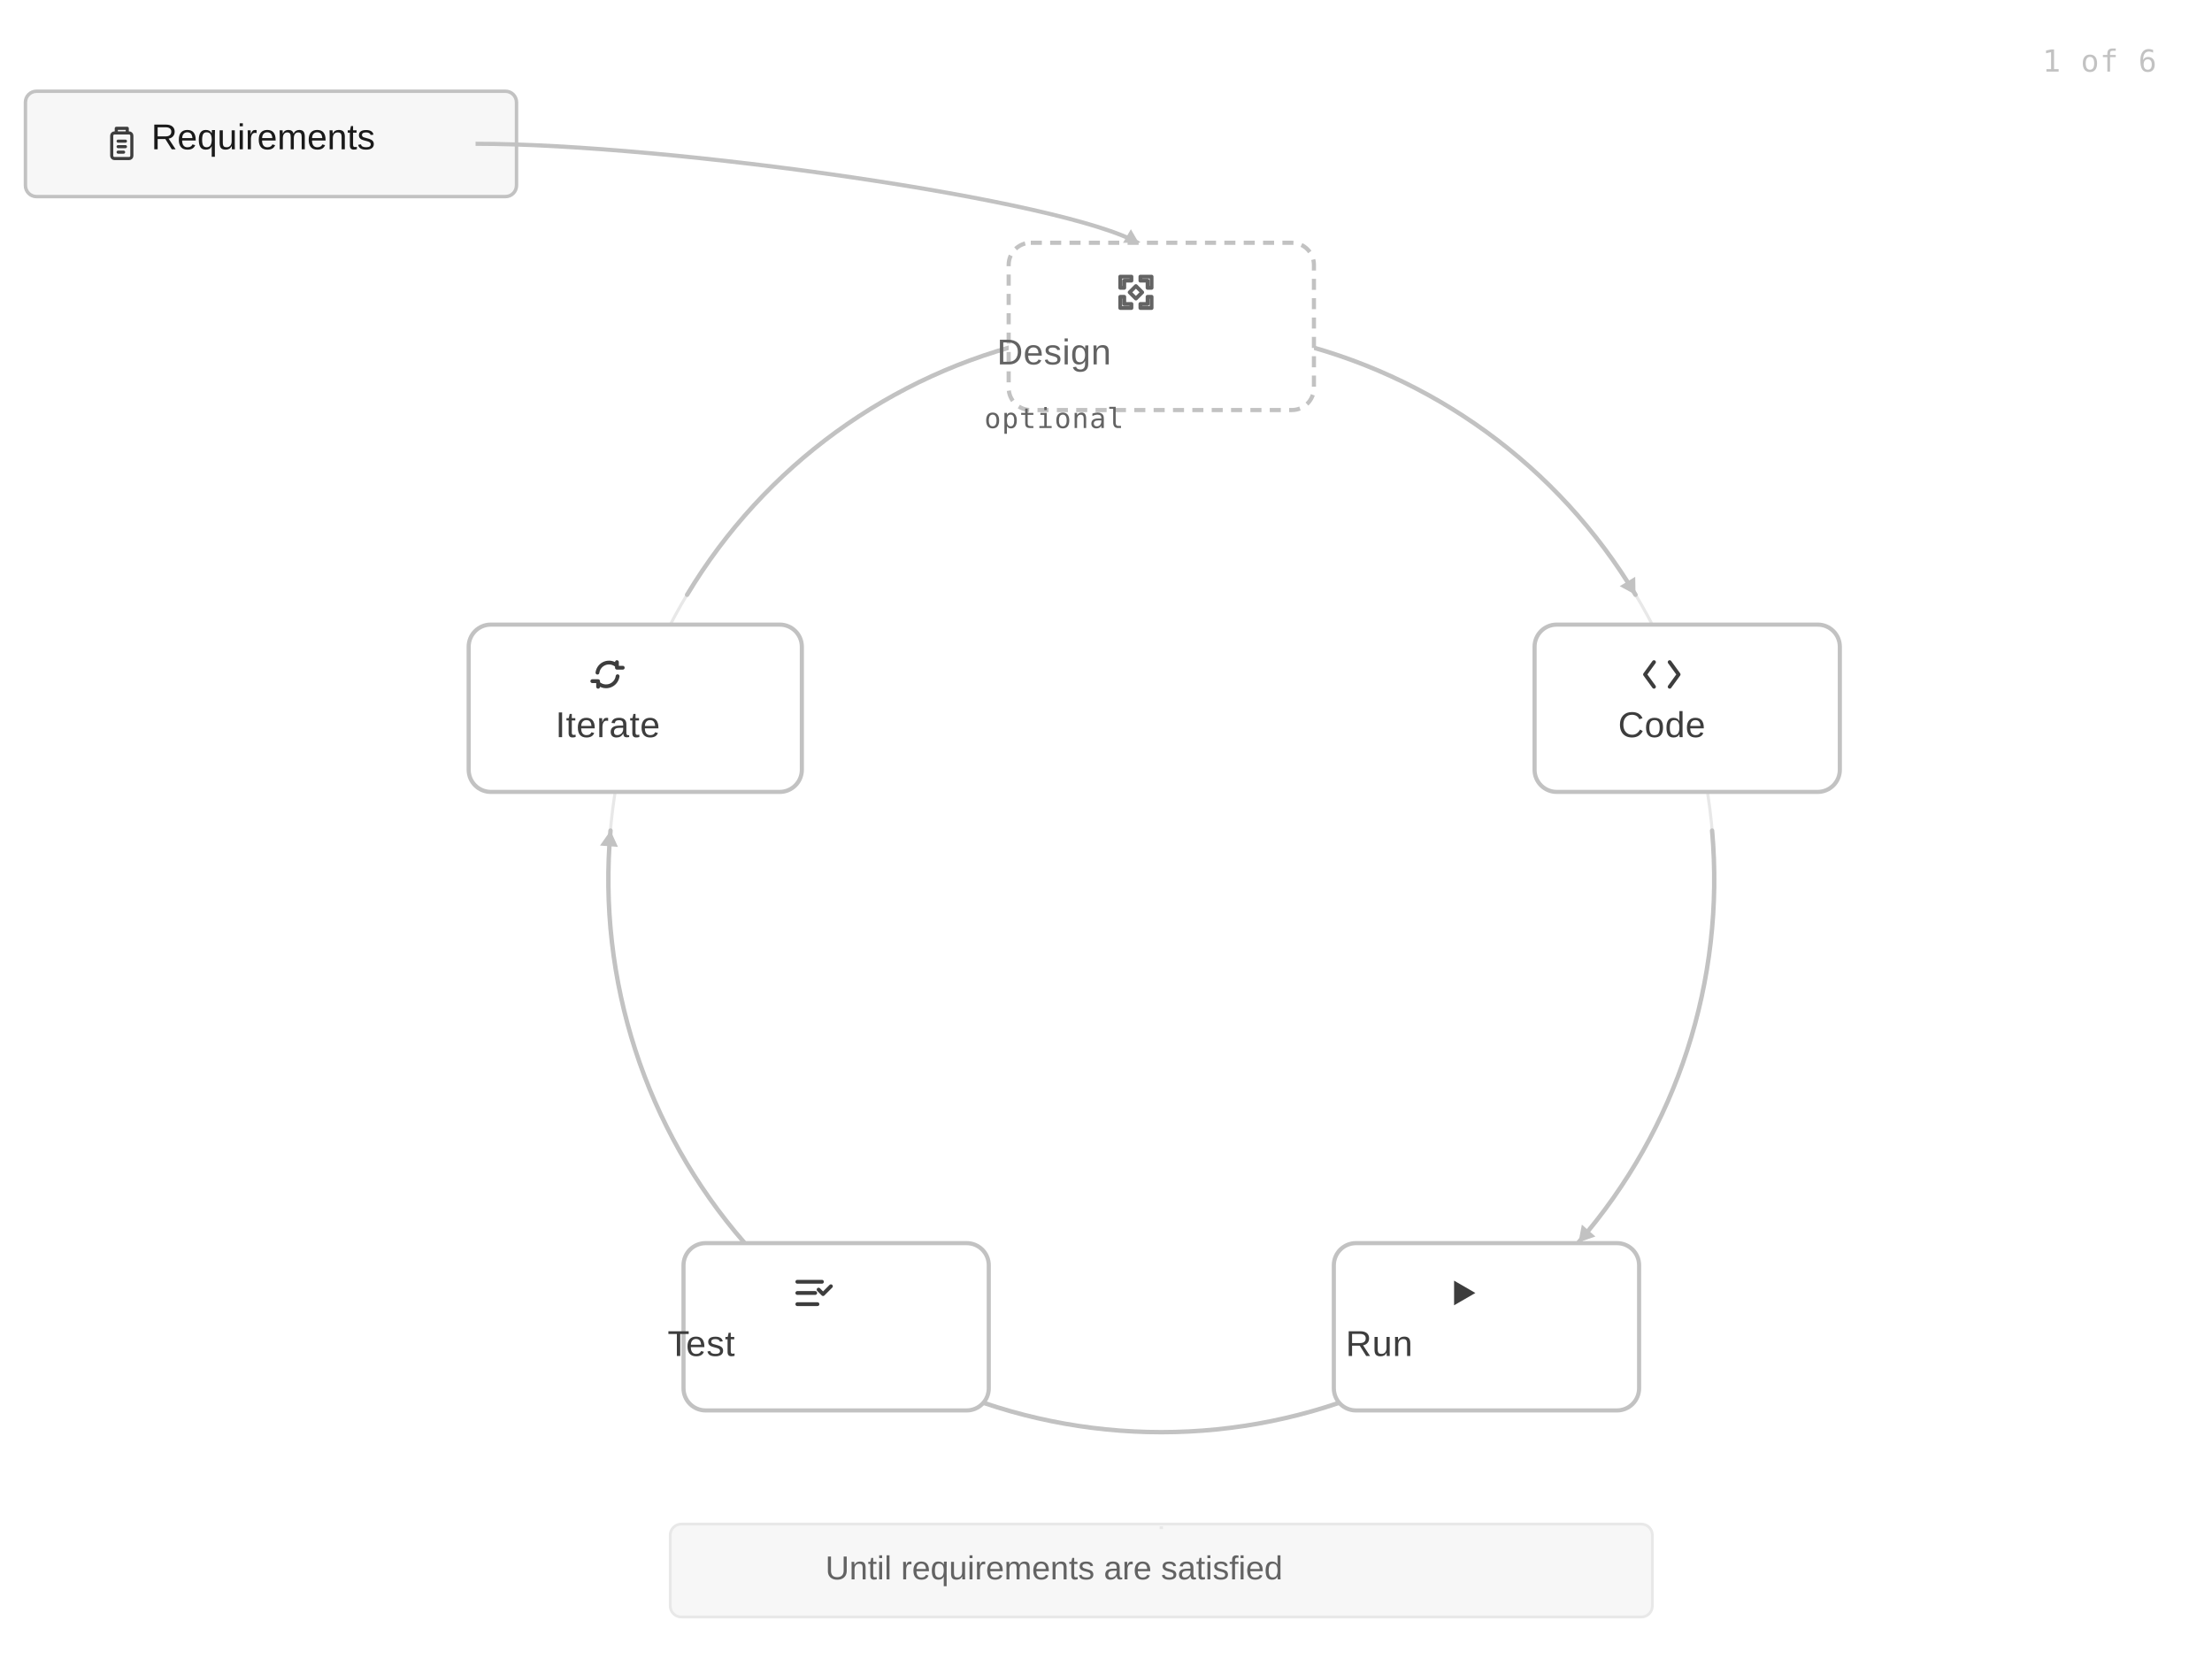
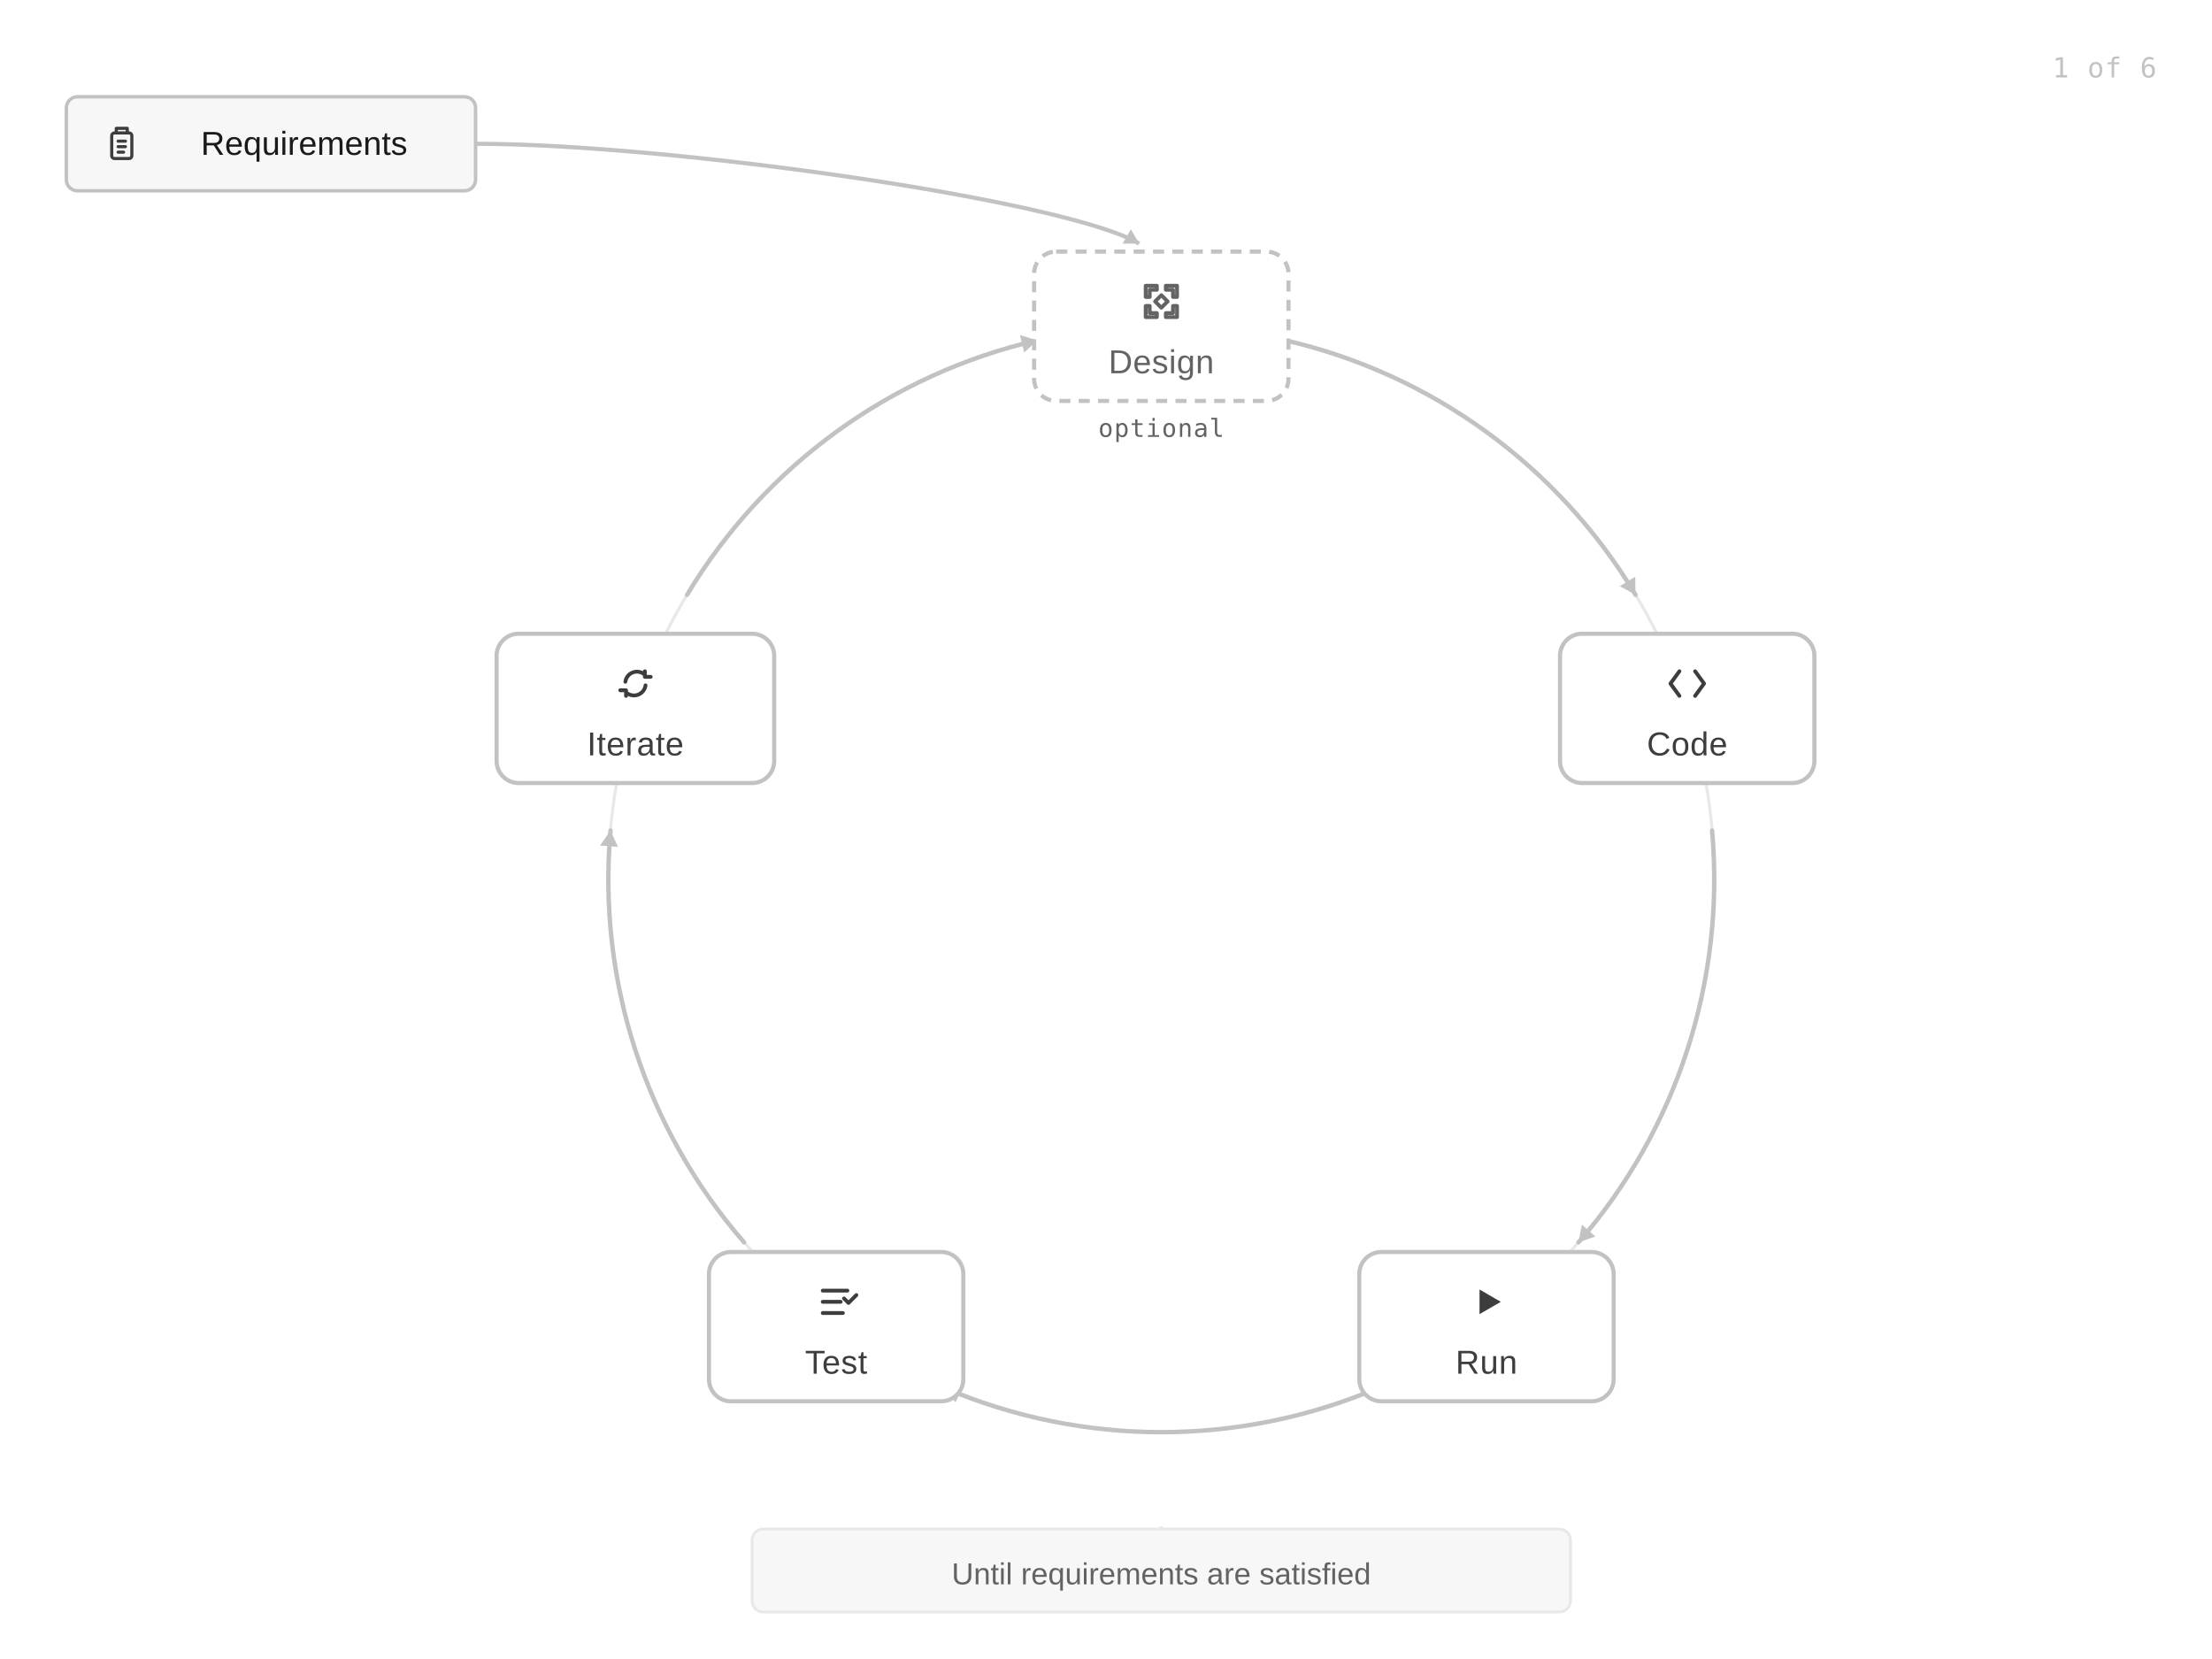
<svg xmlns="http://www.w3.org/2000/svg" viewBox="0 0 800 600" width="800" height="600" role="img" aria-label="Traditional Feedback Loop">
  <rect width="800" height="600" fill="#ffffff" />
  <circle cx="420" cy="318" r="200" fill="none" stroke="#e8e8e8" stroke-width="1.1" />
  <path d="M464.9 123.1 A200 200 0 0 1 591.5 215.1" fill="none" stroke="#c2c2c2" stroke-width="1.6" stroke-linecap="round" />
  <path d="M591.5 215.1 L585.8 212.0 L591.4 208.6 Z" fill="#c2c2c2" />
  <path d="M619.2 300.4 A200 200 0 0 1 570.9 449.3" fill="none" stroke="#c2c2c2" stroke-width="1.6" stroke-linecap="round" />
  <path d="M570.9 449.3 L572.1 442.9 L577.0 447.2 Z" fill="#c2c2c2" />
  <path d="M498.3 502.0 A200 200 0 0 1 341.7 502.0" fill="none" stroke="#c2c2c2" stroke-width="1.6" stroke-linecap="round" />
  <path d="M341.7 502.0 L348.2 501.3 L345.6 507.2 Z" fill="#c2c2c2" />
  <path d="M269.1 449.3 A200 200 0 0 1 220.8 300.4" fill="none" stroke="#c2c2c2" stroke-width="1.6" stroke-linecap="round" />
  <path d="M220.8 300.4 L223.5 306.3 L217.0 305.8 Z" fill="#c2c2c2" />
  <path d="M248.5 215.1 A200 200 0 0 1 375.1 123.1" fill="none" stroke="#c2c2c2" stroke-width="1.6" stroke-linecap="round" />
  <path d="M375.1 123.1 L370.4 127.5 L368.9 121.2 Z" fill="#c2c2c2" />
-   <rect x="9.2" y="33.0" width="177.6" height="38.1" rx="4" ry="4" fill="#f7f7f7" stroke="#c2c2c2" stroke-width="1.25" />
+   <rect x="24" y="35" width="148" height="34" rx="4" ry="4" fill="#f7f7f7" stroke="#c2c2c2" stroke-width="1.25" />
  <g transform="translate(36.1 44.1) scale(0.662)" fill="none" stroke="#3d3d3d" stroke-width="1.7" stroke-linecap="round" stroke-linejoin="round">
    <path d="M9 3.5h6v2.5H9zM8 6h8a1.5 1.5 0 0 1 1.5 1.5v11A1.5 1.5 0 0 1 16 20H8a1.5 1.5 0 0 1-1.5-1.5v-11A1.5 1.5 0 0 1 8 6zM10 10.5h4M10 13.5h4M10 16.5h3" />
  </g>
-   <text x="95.2" y="54.0" text-anchor="middle" font-family="IBM Plex Sans, Helvetica Neue, Arial, sans-serif" font-size="13" font-weight="500" fill="#1a1a1a">Requirements</text>
+   <text x="110" y="56" text-anchor="middle" font-family="IBM Plex Sans, Helvetica Neue, Arial, sans-serif" font-size="12" font-weight="500" fill="#1a1a1a">Requirements</text>
  <path d="M172 52 C242 52, 385.5 72.4, 412.0 88.1" fill="none" stroke="#c2c2c2" stroke-width="1.5" />
  <path d="M412.0 88.1 L406.0 88.1 L409.0 82.9 Z" fill="#c2c2c2" />
-   <rect x="242.4" y="551.2" width="355.2" height="33.6" rx="4" fill="#f7f7f7" stroke="#e8e8e8" stroke-width="1" />
-   <text x="381.2" y="571.2" text-anchor="middle" font-family="IBM Plex Sans, Helvetica Neue, Arial, sans-serif" font-size="12" fill="#636363">Until requirements are satisfied</text>
+   <rect x="272" y="553" width="296" height="30" rx="4" fill="#f7f7f7" stroke="#e8e8e8" stroke-width="1" />
+   <text x="420" y="573" text-anchor="middle" font-family="IBM Plex Sans, Helvetica Neue, Arial, sans-serif" font-size="11" fill="#636363">Until requirements are satisfied</text>
  <path d="M420.0 552.0 L420 553" fill="none" stroke="#e8e8e8" stroke-width="1.2" stroke-dasharray="3 3" />
-   <rect x="364.8" y="87.8" width="110.4" height="60.5" rx="8" ry="8" fill="#ffffff" stroke="#c2c2c2" stroke-width="1.5" stroke-dasharray="4 3" />
-   <g transform="translate(401.1 96.0) scale(0.810)" fill="none" stroke="#636363" stroke-width="1.7" stroke-linecap="round" stroke-linejoin="round">
+   <rect x="374.0" y="91.0" width="92" height="54" rx="8" ry="8" fill="#ffffff" stroke="#c2c2c2" stroke-width="1.5" stroke-dasharray="4 3" />
+   <g transform="translate(410.3 99.3) scale(0.810)" fill="none" stroke="#636363" stroke-width="1.7" stroke-linecap="round" stroke-linejoin="round">
    <path d="M5 5h5v1.8H6.8V10H5V5zM14 5h5v5h-1.8V6.8H14V5zM5 14h1.8v3.2H10V19H5v-5zM17.2 14H19v5h-5v-1.8h3.2V14zM9.2 12l2.8-2.8L14.8 12 12 14.8z" />
  </g>
-   <text x="381.2" y="131.8" text-anchor="middle" font-family="IBM Plex Sans, Helvetica Neue, Arial, sans-serif" font-size="13" font-weight="500" letter-spacing="0.16" fill="#636363">Design</text>
-   <text x="381.2" y="154.8" text-anchor="middle" font-family="IBM Plex Mono, ui-monospace, Menlo, monospace" font-size="10" letter-spacing="0.32" fill="#636363">optional</text>
-   <rect x="555.0" y="225.9" width="110.4" height="60.5" rx="8" ry="8" fill="#ffffff" stroke="#c2c2c2" stroke-width="1.5" />
-   <g transform="translate(591.3 234.2) scale(0.810)" fill="none" stroke="#3d3d3d" stroke-width="1.7" stroke-linecap="round" stroke-linejoin="round">
+   <text x="420.0" y="135.0" text-anchor="middle" font-family="IBM Plex Sans, Helvetica Neue, Arial, sans-serif" font-size="12" font-weight="500" letter-spacing="0.16" fill="#636363">Design</text>
+   <text x="420.0" y="158.0" text-anchor="middle" font-family="IBM Plex Mono, ui-monospace, Menlo, monospace" font-size="9" letter-spacing="0.32" fill="#636363">optional</text>
+   <rect x="564.2" y="229.2" width="92" height="54" rx="8" ry="8" fill="#ffffff" stroke="#c2c2c2" stroke-width="1.5" />
+   <g transform="translate(600.5 237.5) scale(0.810)" fill="none" stroke="#3d3d3d" stroke-width="1.7" stroke-linecap="round" stroke-linejoin="round">
    <path d="M8.5 6.5 4.5 12l4 5.5M15.5 6.5l4 5.5-4 5.5" />
  </g>
-   <text x="601.0" y="266.6" text-anchor="middle" font-family="IBM Plex Sans, Helvetica Neue, Arial, sans-serif" font-size="13" font-weight="500" letter-spacing="0.16" fill="#3d3d3d">Code</text>
-   <rect x="482.4" y="449.6" width="110.4" height="60.5" rx="8" ry="8" fill="#ffffff" stroke="#c2c2c2" stroke-width="1.5" />
-   <g transform="translate(518.6 457.9) scale(0.810)">
+   <text x="610.2" y="273.2" text-anchor="middle" font-family="IBM Plex Sans, Helvetica Neue, Arial, sans-serif" font-size="12" font-weight="500" letter-spacing="0.16" fill="#3d3d3d">Code</text>
+   <rect x="491.6" y="452.8" width="92" height="54" rx="8" ry="8" fill="#ffffff" stroke="#c2c2c2" stroke-width="1.5" />
+   <g transform="translate(527.8 461.1) scale(0.810)">
    <path d="M9 6.5l9.5 5.5L9 17.5z" fill="#3d3d3d" stroke="none" />
  </g>
-   <text x="498.8" y="490.4" text-anchor="middle" font-family="IBM Plex Sans, Helvetica Neue, Arial, sans-serif" font-size="13" font-weight="500" letter-spacing="0.16" fill="#3d3d3d">Run</text>
-   <rect x="247.2" y="449.6" width="110.4" height="60.5" rx="8" ry="8" fill="#ffffff" stroke="#c2c2c2" stroke-width="1.5" />
-   <g transform="translate(283.5 457.9) scale(0.810)" fill="none" stroke="#3d3d3d" stroke-width="1.7" stroke-linecap="round" stroke-linejoin="round">
+   <text x="537.6" y="496.8" text-anchor="middle" font-family="IBM Plex Sans, Helvetica Neue, Arial, sans-serif" font-size="12" font-weight="500" letter-spacing="0.16" fill="#3d3d3d">Run</text>
+   <rect x="256.4" y="452.8" width="92" height="54" rx="8" ry="8" fill="#ffffff" stroke="#c2c2c2" stroke-width="1.5" />
+   <g transform="translate(292.7 461.1) scale(0.810)" fill="none" stroke="#3d3d3d" stroke-width="1.7" stroke-linecap="round" stroke-linejoin="round">
    <path d="M6 7h11M6 12h8M6 17h9M15.5 10.5l2 2 3.5-3.5" />
  </g>
-   <text x="253.6" y="490.4" text-anchor="middle" font-family="IBM Plex Sans, Helvetica Neue, Arial, sans-serif" font-size="13" font-weight="500" letter-spacing="0.16" fill="#3d3d3d">Test</text>
-   <rect x="169.5" y="225.9" width="120.5" height="60.5" rx="8" ry="8" fill="#ffffff" stroke="#c2c2c2" stroke-width="1.5" />
-   <g transform="translate(210.0 234.2) scale(0.810)" fill="none" stroke="#3d3d3d" stroke-width="1.7" stroke-linecap="round" stroke-linejoin="round">
+   <text x="302.4" y="496.8" text-anchor="middle" font-family="IBM Plex Sans, Helvetica Neue, Arial, sans-serif" font-size="12" font-weight="500" letter-spacing="0.16" fill="#3d3d3d">Test</text>
+   <rect x="179.6" y="229.2" width="100.4" height="54" rx="8" ry="8" fill="#ffffff" stroke="#c2c2c2" stroke-width="1.5" />
+   <g transform="translate(220.1 237.5) scale(0.810)" fill="none" stroke="#3d3d3d" stroke-width="1.7" stroke-linecap="round" stroke-linejoin="round">
    <path d="M7.5 11.2a5.2 5.2 0 0 1 8.6-3.2M16.2 6.5V9h2.6M16.5 12.8a5.2 5.2 0 0 1-8.6 3.2M7.8 17.5V15H5.2" />
  </g>
-   <text x="219.8" y="266.6" text-anchor="middle" font-family="IBM Plex Sans, Helvetica Neue, Arial, sans-serif" font-size="13" font-weight="500" letter-spacing="0.16" fill="#3d3d3d">Iterate</text>
-   <text x="780" y="25.9" text-anchor="end" font-family="IBM Plex Mono, ui-monospace, Menlo, monospace" font-size="11" letter-spacing="0.32" fill="#c2c2c2">1 of 6</text>
+   <text x="229.8" y="273.2" text-anchor="middle" font-family="IBM Plex Sans, Helvetica Neue, Arial, sans-serif" font-size="12" font-weight="500" letter-spacing="0.16" fill="#3d3d3d">Iterate</text>
+   <text x="780" y="28" text-anchor="end" font-family="IBM Plex Mono, ui-monospace, Menlo, monospace" font-size="10" letter-spacing="0.32" fill="#c2c2c2">1 of 6</text>
</svg>
